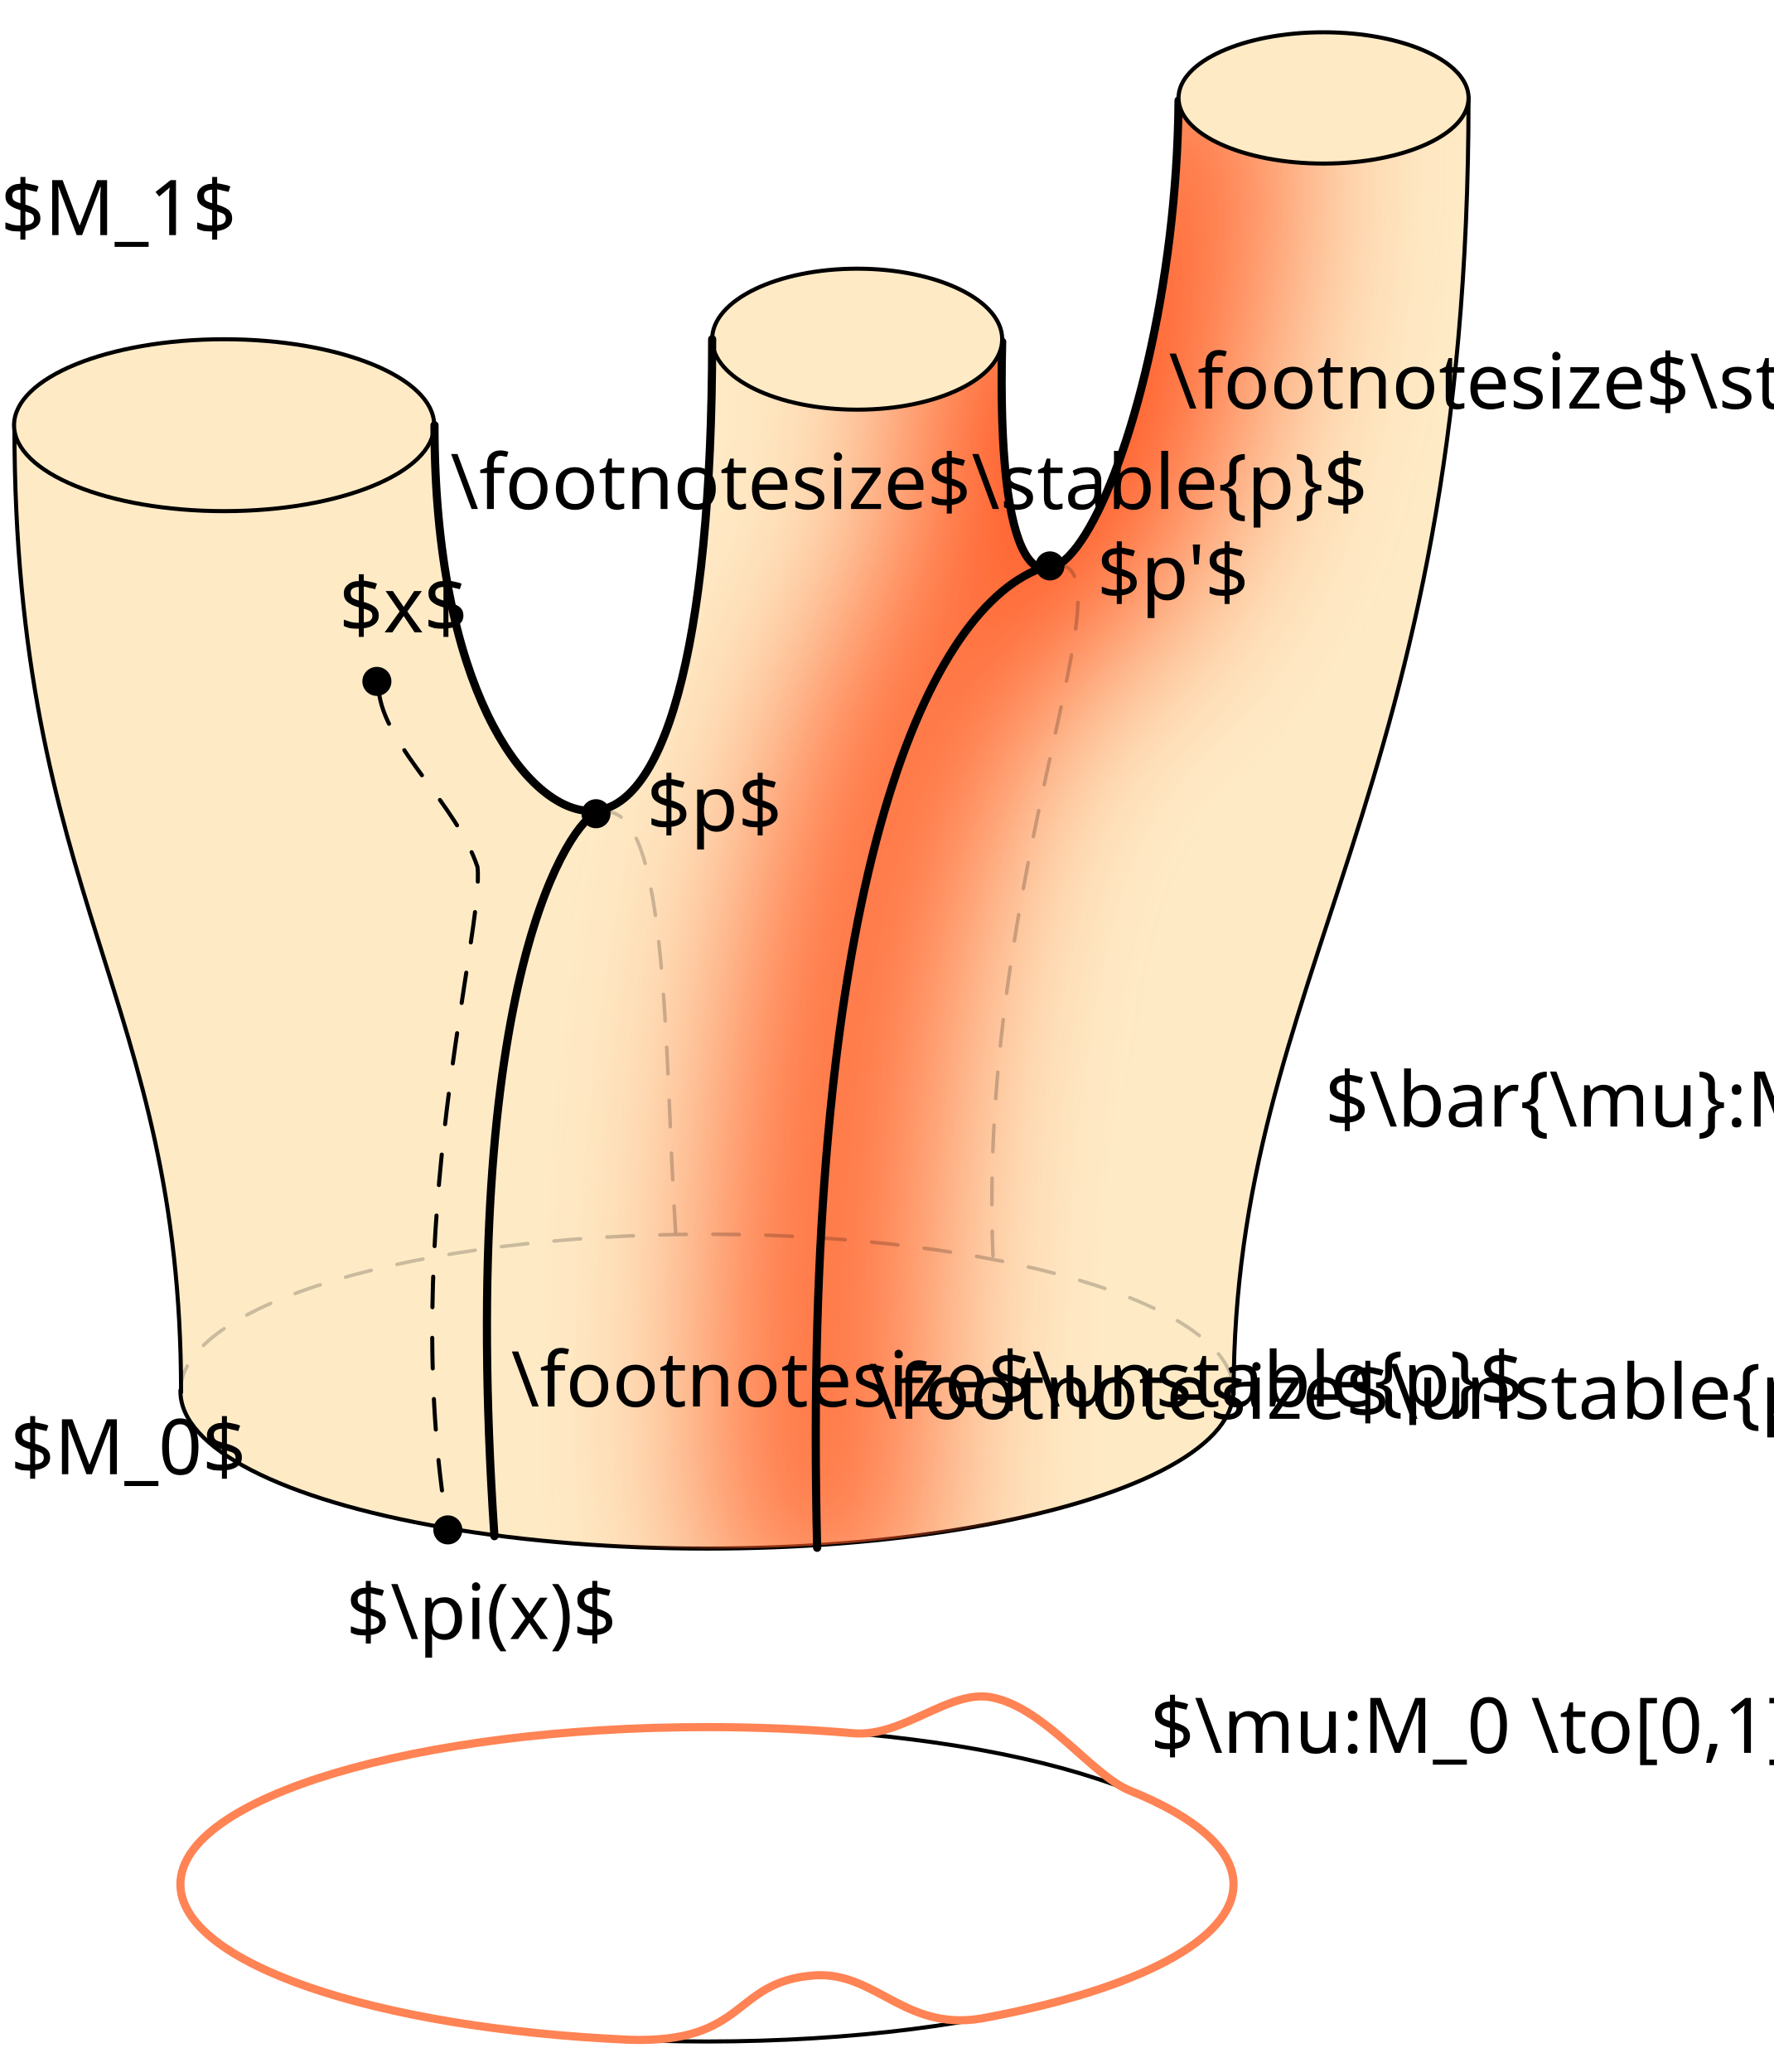
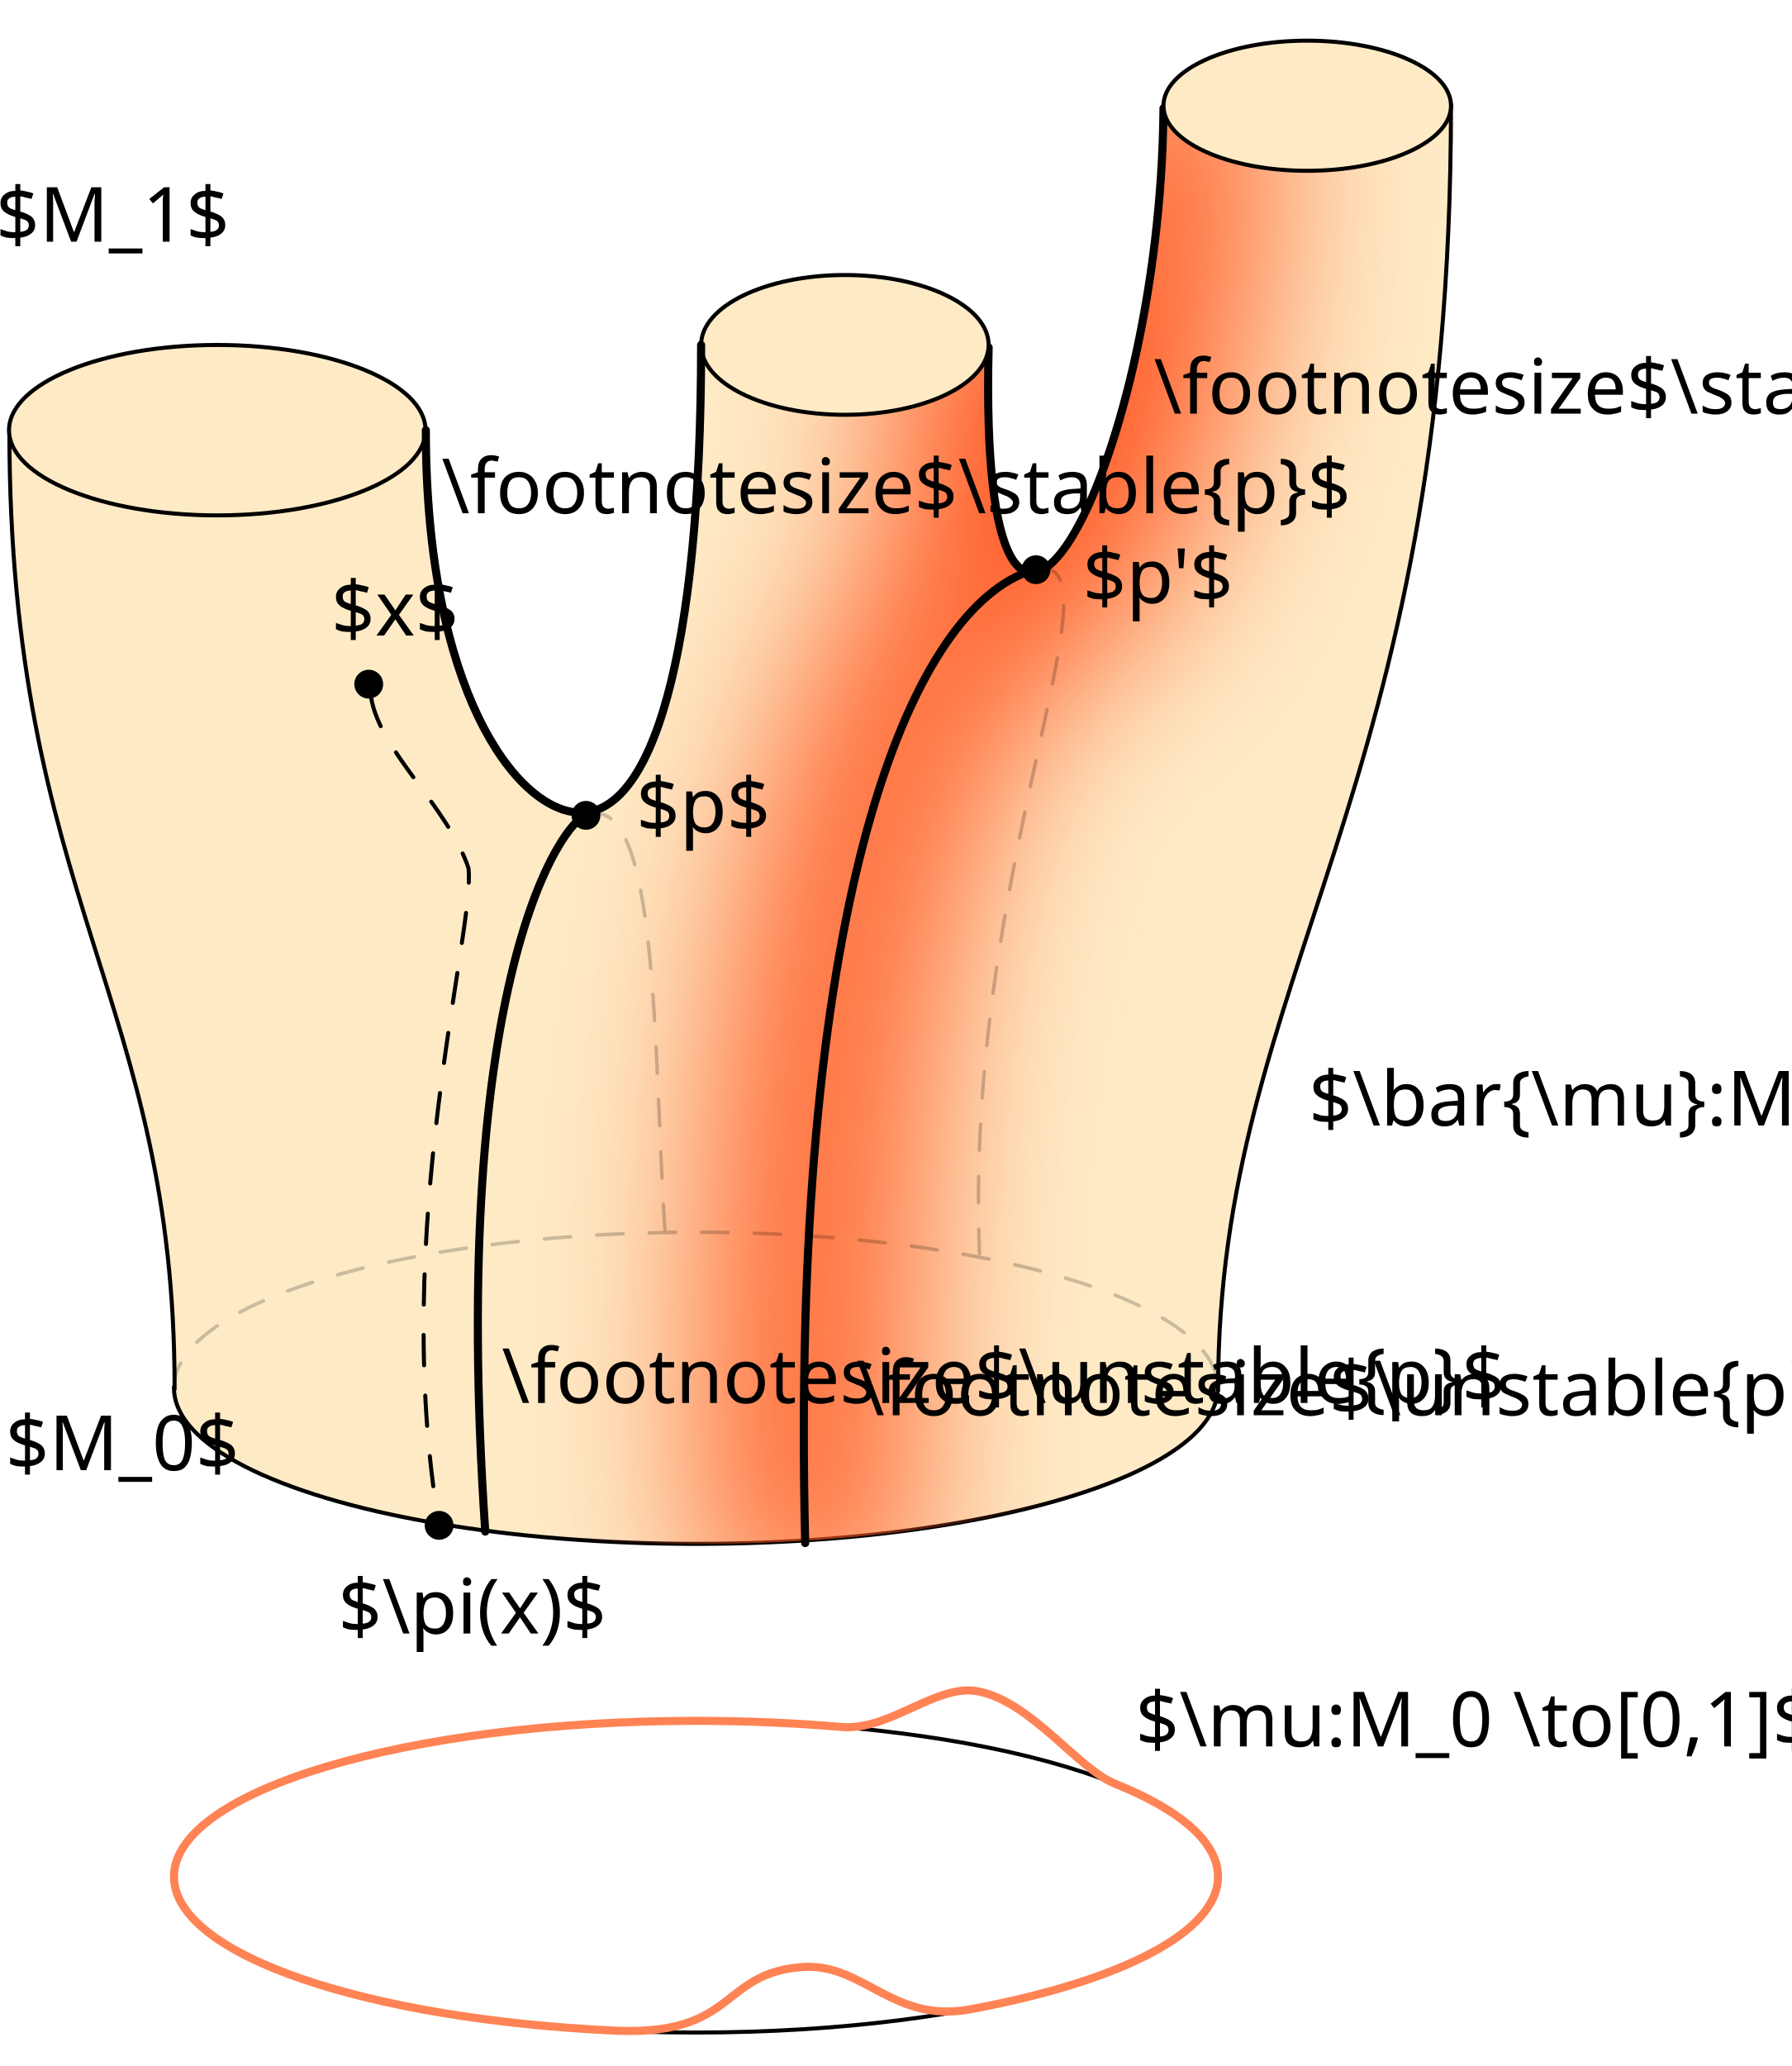
- <svg xmlns="http://www.w3.org/2000/svg" xmlns:xlink="http://www.w3.org/1999/xlink" width="61.054mm" height="71.308mm" viewBox="0 0 61.054 71.308" version="1.1" id="svg8">
+ <svg xmlns="http://www.w3.org/2000/svg" xmlns:xlink="http://www.w3.org/1999/xlink" width="62.219mm" height="71.72mm" viewBox="0 0 62.219 71.72" version="1.1" id="svg8">
  <defs id="defs2">
    <linearGradient id="linearGradient879">
      <stop style="stop-color:#ffffff;stop-opacity:1" offset="0" id="stop875" />
      <stop style="stop-color:#ffffff;stop-opacity:0" offset="1" id="stop877" />
    </linearGradient>
    <filter style="color-interpolation-filters:sRGB" id="filter1811" x="-0.575" width="2.149" y="-0.144" height="1.288">
      <feGaussianBlur stdDeviation="2.99" id="feGaussianBlur1813" />
    </filter>
    <linearGradient xlink:href="#linearGradient879" id="linearGradient883" x1="63.404" y1="263.744" x2="63.404" y2="270.941" gradientUnits="userSpaceOnUse" gradientTransform="matrix(1.083228,0,0,1,-5.309391,0)" />
    <clipPath clipPathUnits="userSpaceOnUse" id="clipPath924">
      <path id="path926" d="m 166.361,209.635 c -0.099,12.777 -6.465,24.327 -6.071,8.303 h -5.3e-4 l -9.983,0.007 c -0.002,19.778 -7.97,22.735 -7.97,2.953 7e-5,1.634 -3.237,2.958 -7.231,2.958 -3.987,-1.3e-4 -7.221,-1.32 -7.23,-2.951 0.001,16.303 4.15,19.721 4.15,33.247 h -0.021 c 2.5e-4,1.933 3.455,3.718 9.062,4.684 5.608,0.966 12.517,0.966 18.125,0 5.547,-0.957 8.989,-2.717 9.054,-4.629 h 0.012 c 0,-14.464 8.087,-26.153 8.087,-44.571 l -9.984,-5.3e-4 z" style="color:#000000;overflow:visible;opacity:1;vector-effect:none;fill:#feebc6;fill-opacity:1;stroke:#000000;stroke-width:0.14;stroke-linecap:round;stroke-linejoin:miter;stroke-miterlimit:4;stroke-dasharray:none;stroke-dashoffset:0;stroke-opacity:1;marker-start:none;marker-end:none" />
    </clipPath>
  </defs>
-   <g id="layer1" transform="translate(-41.48502,-206.265)">
+   <g id="layer1" transform="translate(-41.65517,-205.9648)">
    <path style="color:#000000;overflow:visible;opacity:1;vector-effect:none;fill:#feebc6;fill-opacity:1;stroke:#000000;stroke-width:0.14;stroke-linecap:round;stroke-linejoin:miter;stroke-miterlimit:4;stroke-dasharray:none;stroke-dashoffset:0;stroke-opacity:1;marker-start:none;marker-end:none" d="m 82.055,209.635 c -0.099,12.777 -6.465,24.327 -6.071,8.303 h -9.984 c 0,10.78 -1.709,16.4 -4.292,16.232 -2.157,-0.14 -5.266,-4.268 -5.266,-13.272 H 41.981 c 0,16.309 5.737,19.725 5.737,33.253 h -0.021 c 3.71e-4,1.933 3.455,3.718 9.062,4.684 5.608,0.966 12.517,0.966 18.126,0 5.547,-0.957 8.989,-2.717 9.054,-4.629 h 0.012 c 0,-14.464 8.087,-20.509 8.087,-44.571 z" id="path1075" />
    <g id="g996" style="fill:none;fill-opacity:1;stroke:#ff5722;stroke-width:6.621;stroke-miterlimit:4;stroke-dasharray:none;stroke-opacity:1;marker-start:none;marker-end:none;filter:url(#filter1811)" clip-path="url(#clipPath924)" transform="translate(-84.19401)">
      <path style="color:#000000;font-style:normal;font-variant:normal;font-weight:normal;font-stretch:normal;font-size:medium;line-height:normal;font-family:sans-serif;font-variant-ligatures:normal;font-variant-position:normal;font-variant-caps:normal;font-variant-numeric:normal;font-variant-alternates:normal;font-feature-settings:normal;text-indent:0;text-align:start;text-decoration:none;text-decoration-line:none;text-decoration-style:solid;text-decoration-color:#000000;letter-spacing:normal;word-spacing:normal;text-transform:none;writing-mode:lr-tb;direction:ltr;text-orientation:mixed;dominant-baseline:auto;baseline-shift:baseline;text-anchor:start;white-space:normal;shape-padding:0;clip-rule:nonzero;display:inline;overflow:visible;visibility:visible;opacity:1;isolation:auto;mix-blend-mode:normal;color-interpolation:sRGB;color-interpolation-filters:linearRGB;solid-color:#000000;solid-opacity:1;vector-effect:none;fill:#ff5722;fill-opacity:1;fill-rule:nonzero;stroke:none;stroke-width:6.621;stroke-linecap:round;stroke-linejoin:miter;stroke-miterlimit:4;stroke-dasharray:none;stroke-dashoffset:0;stroke-opacity:1;color-rendering:auto;image-rendering:auto;shape-rendering:auto;text-rendering:auto;enable-background:accumulate" d="m 161.977,222.424 a 3.311,3.311 0 0 0 -0.561,0.047 c -0.54,0.086 -0.961,0.241 -1.344,0.41 -3.745,1.655 -5.771,5.579 -7.322,11.482 -1.551,5.904 -2.406,14.12 -2.139,25.248 a 3.311,3.311 0 1 0 6.619,-0.158 c -0.257,-10.703 0.608,-18.405 1.922,-23.408 1.306,-4.973 3.259,-6.933 3.578,-7.088 a 3.311,3.311 0 0 0 -0.754,-6.533 z" id="path954" />
      <path style="color:#000000;font-style:normal;font-variant:normal;font-weight:normal;font-stretch:normal;font-size:medium;line-height:normal;font-family:sans-serif;font-variant-ligatures:normal;font-variant-position:normal;font-variant-caps:normal;font-variant-numeric:normal;font-variant-alternates:normal;font-feature-settings:normal;text-indent:0;text-align:start;text-decoration:none;text-decoration-line:none;text-decoration-style:solid;text-decoration-color:#000000;letter-spacing:normal;word-spacing:normal;text-transform:none;writing-mode:lr-tb;direction:ltr;text-orientation:mixed;dominant-baseline:auto;baseline-shift:baseline;text-anchor:start;white-space:normal;shape-padding:0;clip-rule:nonzero;display:inline;overflow:visible;visibility:visible;opacity:1;isolation:auto;mix-blend-mode:normal;color-interpolation:sRGB;color-interpolation-filters:linearRGB;solid-color:#000000;solid-opacity:1;vector-effect:none;fill:#ff5722;fill-opacity:1;fill-rule:nonzero;stroke:none;stroke-width:6.621;stroke-linecap:round;stroke-linejoin:miter;stroke-miterlimit:4;stroke-dasharray:none;stroke-dashoffset:0;stroke-opacity:1;color-rendering:auto;image-rendering:auto;shape-rendering:auto;text-rendering:auto;enable-background:accumulate" d="m 166.338,206.365 a 3.311,3.311 0 0 0 -3.287,3.332 c -0.015,1.987 -0.276,3.932 -0.598,5.775 a 3.311,3.311 0 0 0 -5.473,2.473 c -0.104,4.215 -0.16,6.545 1.188,8.955 0.337,0.603 0.85,1.3 1.779,1.795 0.93,0.495 2.23,0.55 3.113,0.254 1.767,-0.591 2.31,-1.6 2.885,-2.518 2.298,-3.669 3.673,-9.753 3.727,-16.684 a 3.311,3.311 0 0 0 -3.334,-3.383 z" id="path966" />
    </g>
    <path d="m 47.697,254.151 a 18.126,5.41 0 0 1 18.126,-5.41 18.126,5.41 0 0 1 18.126,5.41" id="path867" style="color:#000000;overflow:visible;opacity:0.205;vector-effect:none;fill:none;fill-opacity:1;stroke:#000000;stroke-width:0.122;stroke-linecap:round;stroke-linejoin:miter;stroke-miterlimit:4;stroke-dasharray:0.912, 0.912;stroke-dashoffset:0;stroke-opacity:1;marker-start:none;marker-end:none" />
    <path style="color:#000000;overflow:visible;opacity:0.205;vector-effect:none;fill:none;fill-opacity:1;stroke:#000000;stroke-width:0.122;stroke-linecap:round;stroke-linejoin:miter;stroke-miterlimit:4;stroke-dasharray:0.912, 0.912;stroke-dashoffset:0;stroke-opacity:1;marker-start:none;marker-end:none" d="m 62.002,234.269 c 2.554,-0.954 2.338,8.301 2.739,14.378" id="path935" />
    <path style="color:#000000;overflow:visible;opacity:1;vector-effect:none;fill:none;fill-opacity:1;stroke:#000000;stroke-width:0.281;stroke-linecap:round;stroke-linejoin:miter;stroke-miterlimit:4;stroke-dasharray:none;stroke-dashoffset:0;stroke-opacity:1;marker-start:none;marker-end:none" d="M 58.505,259.133 C 57.195,239.733 61.268,234.428 62.002,234.269" id="path892" />
    <path style="color:#000000;overflow:visible;opacity:0.205;vector-effect:none;fill:none;fill-opacity:1;stroke:#000000;stroke-width:0.122;stroke-linecap:round;stroke-linejoin:miter;stroke-miterlimit:4;stroke-dasharray:0.912, 0.912;stroke-dashoffset:0;stroke-opacity:1;marker-start:none;marker-end:none" d="m 77.729,225.725 c 2.935,-0.465 -2.604,10.639 -2.061,23.763" id="path949" />
    <path style="color:#000000;overflow:visible;opacity:1;vector-effect:none;fill:none;fill-opacity:1;stroke:#000000;stroke-width:0.281;stroke-linecap:round;stroke-linejoin:miter;stroke-miterlimit:4;stroke-dasharray:none;stroke-dashoffset:0;stroke-opacity:1;marker-start:none;marker-end:none" d="m 69.614,259.532 c -0.525,-21.831 3.445,-31.837 7.49,-33.624 0.199,-0.088 0.373,-0.143 0.524,-0.167" id="path894" />
    <text id="text1010" xml:space="preserve" style="font-size:2.646px;font-family:'Iosevka Term';-inkscape-font-specification:'Iosevka Term, Normal';fill:#000000;fill-opacity:1;stroke:none;stroke-width:0.265" x="59.074" y="254.669">
      <tspan id="tspan1008" x="59.074" y="254.669" style="stroke-width:0.265">\footnotesize$\unstable{p}$</tspan>
    </text>
    <text y="223.781" x="56.983" style="font-size:2.646px;font-family:'Iosevka Term';-inkscape-font-specification:'Iosevka Term, Normal';fill:#000000;fill-opacity:1;stroke:none;stroke-width:0.265" xml:space="preserve" id="text1055">
      <tspan style="stroke-width:0.265" y="223.781" x="56.983" id="tspan1053">\footnotesize$\stable{p}$</tspan>
    </text>
    <path id="path1089" d="m 82.055,209.723 c -0.099,12.777 -6.465,24.327 -6.071,8.303" style="color:#000000;overflow:visible;opacity:1;vector-effect:none;fill:none;fill-opacity:1;stroke:#000000;stroke-width:0.281;stroke-linecap:round;stroke-linejoin:miter;stroke-miterlimit:4;stroke-dasharray:none;stroke-dashoffset:0;stroke-opacity:1;marker-start:none;marker-end:none" />
    <circle id="path1099" style="fill:#000000;stroke:none;stroke-width:0.5" cx="62.002" cy="234.269" r="0.5" />
    <text id="text1103" xml:space="preserve" style="font-size:2.646px;font-family:'Iosevka Term';-inkscape-font-specification:'Iosevka Term, Normal';fill:#000000;fill-opacity:1;stroke:none;stroke-width:0.265" x="63.754" y="234.859">
      <tspan id="tspan1101" x="63.754" y="234.859" style="stroke-width:0.265">$p$</tspan>
    </text>
    <circle id="path1115" style="fill:#000000;stroke:none;stroke-width:0.5" cx="77.629" cy="225.741" r="0.5" />
    <text id="text1119" xml:space="preserve" style="font-size:2.646px;font-family:'Iosevka Term';-inkscape-font-specification:'Iosevka Term, Normal';fill:#000000;fill-opacity:1;stroke:none;stroke-width:0.265" x="79.259" y="226.896">
      <tspan id="tspan1117" x="79.259" y="226.896" style="stroke-width:0.265">$p'$</tspan>
    </text>
    <text id="text1133" xml:space="preserve" style="font-size:2.646px;font-family:'Iosevka Term';-inkscape-font-specification:'Iosevka Term, Normal';fill:#000000;fill-opacity:1;stroke:none;stroke-width:0.265" x="81.715" y="220.324">
      <tspan id="tspan1131" x="81.715" y="220.324" style="stroke-width:0.265">\footnotesize$\stable{p'}$</tspan>
    </text>
    <text y="255.096" x="71.391" style="font-size:2.646px;font-family:'Iosevka Term';-inkscape-font-specification:'Iosevka Term, Normal';fill:#000000;fill-opacity:1;stroke:none;stroke-width:0.265" xml:space="preserve" id="text1137">
      <tspan style="stroke-width:0.265" y="255.096" x="71.391" id="tspan1135">\footnotesize$\unstable{p'}$</tspan>
    </text>
    <ellipse ry="2.958" rx="7.231" cy="220.898" cx="49.2" id="ellipse1087" style="color:#000000;overflow:visible;opacity:1;vector-effect:none;fill:#feebc6;fill-opacity:1;stroke:#000000;stroke-width:0.14;stroke-linecap:round;stroke-linejoin:miter;stroke-miterlimit:4;stroke-dasharray:none;stroke-dashoffset:0;stroke-opacity:1;marker-start:none;marker-end:none" />
    <ellipse style="color:#000000;overflow:visible;opacity:1;vector-effect:none;fill:#feebc6;fill-opacity:1;stroke:#000000;stroke-width:0.14;stroke-linecap:round;stroke-linejoin:miter;stroke-miterlimit:4;stroke-dasharray:none;stroke-dashoffset:0;stroke-opacity:1;marker-start:none;marker-end:none" id="ellipse1093" cx="70.992" cy="217.938" rx="4.992" ry="2.426" />
    <ellipse ry="2.259" rx="4.992" cy="209.635" cx="87.047" id="ellipse1109" style="color:#000000;overflow:visible;opacity:1;vector-effect:none;fill:#feebc6;fill-opacity:1;stroke:#000000;stroke-width:0.14;stroke-linecap:round;stroke-linejoin:miter;stroke-miterlimit:4;stroke-dasharray:none;stroke-dashoffset:0;stroke-opacity:1;marker-start:none;marker-end:none" />
    <ellipse style="color:#000000;overflow:visible;opacity:1;vector-effect:none;fill:none;fill-opacity:1;stroke:#000000;stroke-width:0.14;stroke-linecap:round;stroke-linejoin:miter;stroke-miterlimit:4;stroke-dasharray:none;stroke-dashoffset:0;stroke-opacity:1;marker-start:none;marker-end:none" id="path870" cx="65.823" cy="271.113" rx="18.126" ry="5.41" />
    <path style="color:#000000;overflow:visible;opacity:1;vector-effect:none;fill:none;fill-opacity:1;stroke:#ff8354;stroke-width:0.281;stroke-linecap:round;stroke-linejoin:miter;stroke-miterlimit:4;stroke-dasharray:none;stroke-dashoffset:0;stroke-opacity:1;marker-start:none;marker-end:none" d="m 83.948,271.113 c 3e-6,1.924 -3.367,3.614 -8.439,4.573 -2.827,0.606 -3.805,-1.56 -5.955,-1.44 -2.898,0.194 -2.286,2.356 -6.424,2.217 -8.734,-0.388 -15.434,-2.636 -15.434,-5.35 -4e-6,-2.988 8.115,-5.41 18.126,-5.41 1.749,0 3.44,0.074 5.04,0.212 1.701,0.147 3.299,-1.516 4.755,-1.236 1.843,0.354 3.457,2.686 4.762,3.21 2.242,0.9 3.569,2.016 3.569,3.224 z" id="ellipse880" />
    <text id="text931" xml:space="preserve" style="font-size:2.646px;font-family:'Iosevka Term';-inkscape-font-specification:'Iosevka Term, Normal';fill:#000000;fill-opacity:1;stroke:none;stroke-width:0.265" y="266.59" x="81.089">
      <tspan id="tspan929" x="81.089" y="266.59" style="stroke-width:0.265">$\mu:M_0 \to[0,1]$</tspan>
    </text>
    <text x="87.105" y="245.037" style="font-size:2.646px;font-family:'Iosevka Term';-inkscape-font-specification:'Iosevka Term, Normal';fill:#000000;fill-opacity:1;stroke:none;stroke-width:0.265" xml:space="preserve" id="text1849">
      <tspan style="stroke-width:0.265" y="245.037" x="87.105" id="tspan1847">$\bar{\mu}:M \to[0,1]$</tspan>
    </text>
    <circle id="path1851" style="fill:#000000;stroke:none;stroke-width:1" cx="54.459" cy="229.715" r="0.5" />
    <path style="color:#000000;overflow:visible;opacity:1;vector-effect:none;fill:none;fill-opacity:1;stroke:#000000;stroke-width:0.14;stroke-linecap:round;stroke-linejoin:miter;stroke-miterlimit:4;stroke-dasharray:1.053, 1.053;stroke-dashoffset:0;stroke-opacity:1;marker-start:none;marker-end:none" d="m 54.541,230.179 c 0.321,1.898 2.648,3.755 3.38,5.917 0.261,2.162 -2.748,12.609 -1.018,22.82" id="path1853" />
    <text id="text1873" xml:space="preserve" style="font-size:2.646px;font-family:'Iosevka Term';-inkscape-font-specification:'Iosevka Term, Normal';fill:#000000;fill-opacity:1;stroke:none;stroke-width:0.265" x="53.164" y="228.028">
      <tspan id="tspan1871" x="53.164" y="228.028" style="stroke-width:0.265">$x$</tspan>
    </text>
    <text id="text1887" xml:space="preserve" style="font-size:2.646px;font-family:'Iosevka Term';-inkscape-font-specification:'Iosevka Term, Normal';fill:#000000;fill-opacity:1;stroke:none;stroke-width:0.265" x="53.407" y="262.674">
      <tspan id="tspan1885" x="53.407" y="262.674" style="stroke-width:0.265">$\pi(x)$</tspan>
    </text>
    <circle id="path1899" style="fill:#000000;stroke:none;stroke-width:1" cx="56.902" cy="258.916" r="0.5" />
    <path id="path928" d="m 66,217.938 c 0,10.78 -1.709,16.4 -4.292,16.232 -2.157,-0.14 -5.266,-4.268 -5.266,-13.272" style="color:#000000;overflow:visible;opacity:1;vector-effect:none;fill:none;fill-opacity:1;stroke:#000000;stroke-width:0.281;stroke-linecap:round;stroke-linejoin:miter;stroke-miterlimit:4;stroke-dasharray:none;stroke-dashoffset:0;stroke-opacity:1;marker-start:none;marker-end:none" />
    <text id="text946" xml:space="preserve" style="font-size:2.646px;font-family:'Iosevka Term';-inkscape-font-specification:'Iosevka Term, Normal';fill:#000000;fill-opacity:1;stroke:none;stroke-width:0.265" x="41.85" y="257.002">
      <tspan id="tspan944" x="41.85" y="257.002" style="stroke-width:0.265">$M_0$</tspan>
    </text>
    <text y="214.358" x="41.517" style="font-size:2.646px;font-family:'Iosevka Term';-inkscape-font-specification:'Iosevka Term, Normal';fill:#000000;fill-opacity:1;stroke:none;stroke-width:0.265" xml:space="preserve" id="text960">
      <tspan style="stroke-width:0.265" y="214.358" x="41.517" id="tspan958">$M_1$</tspan>
    </text>
  </g>
</svg>
